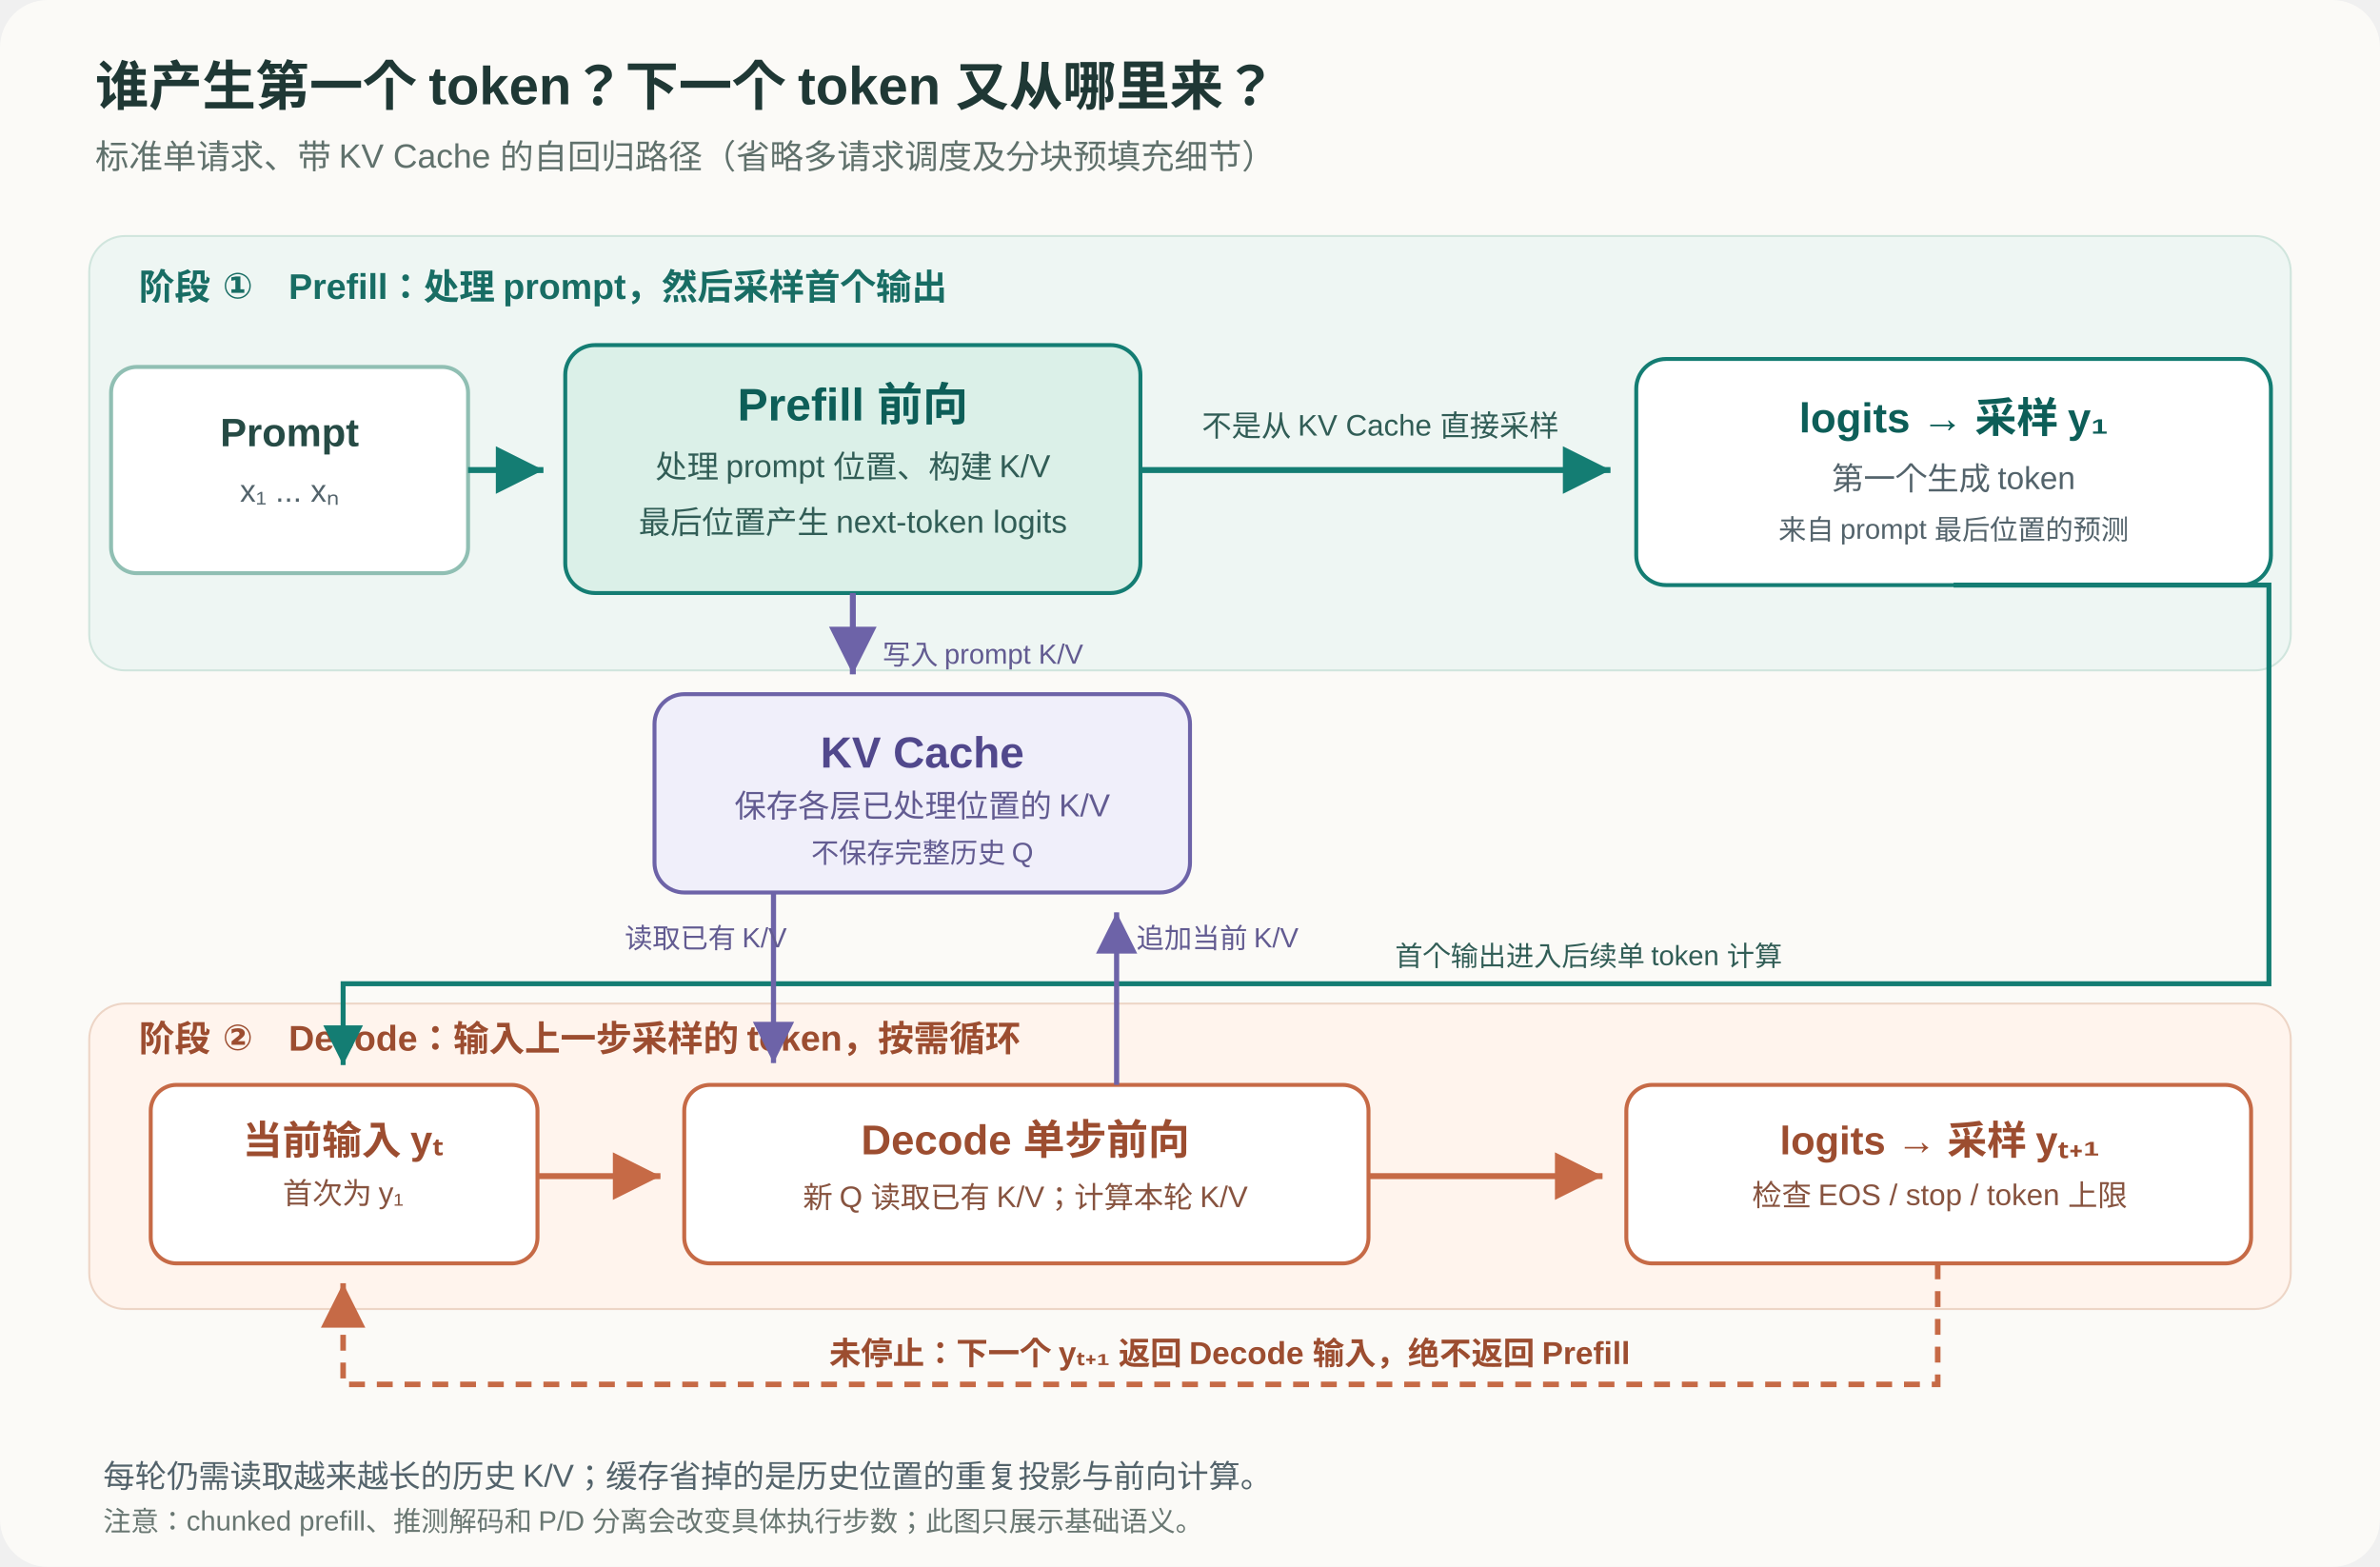
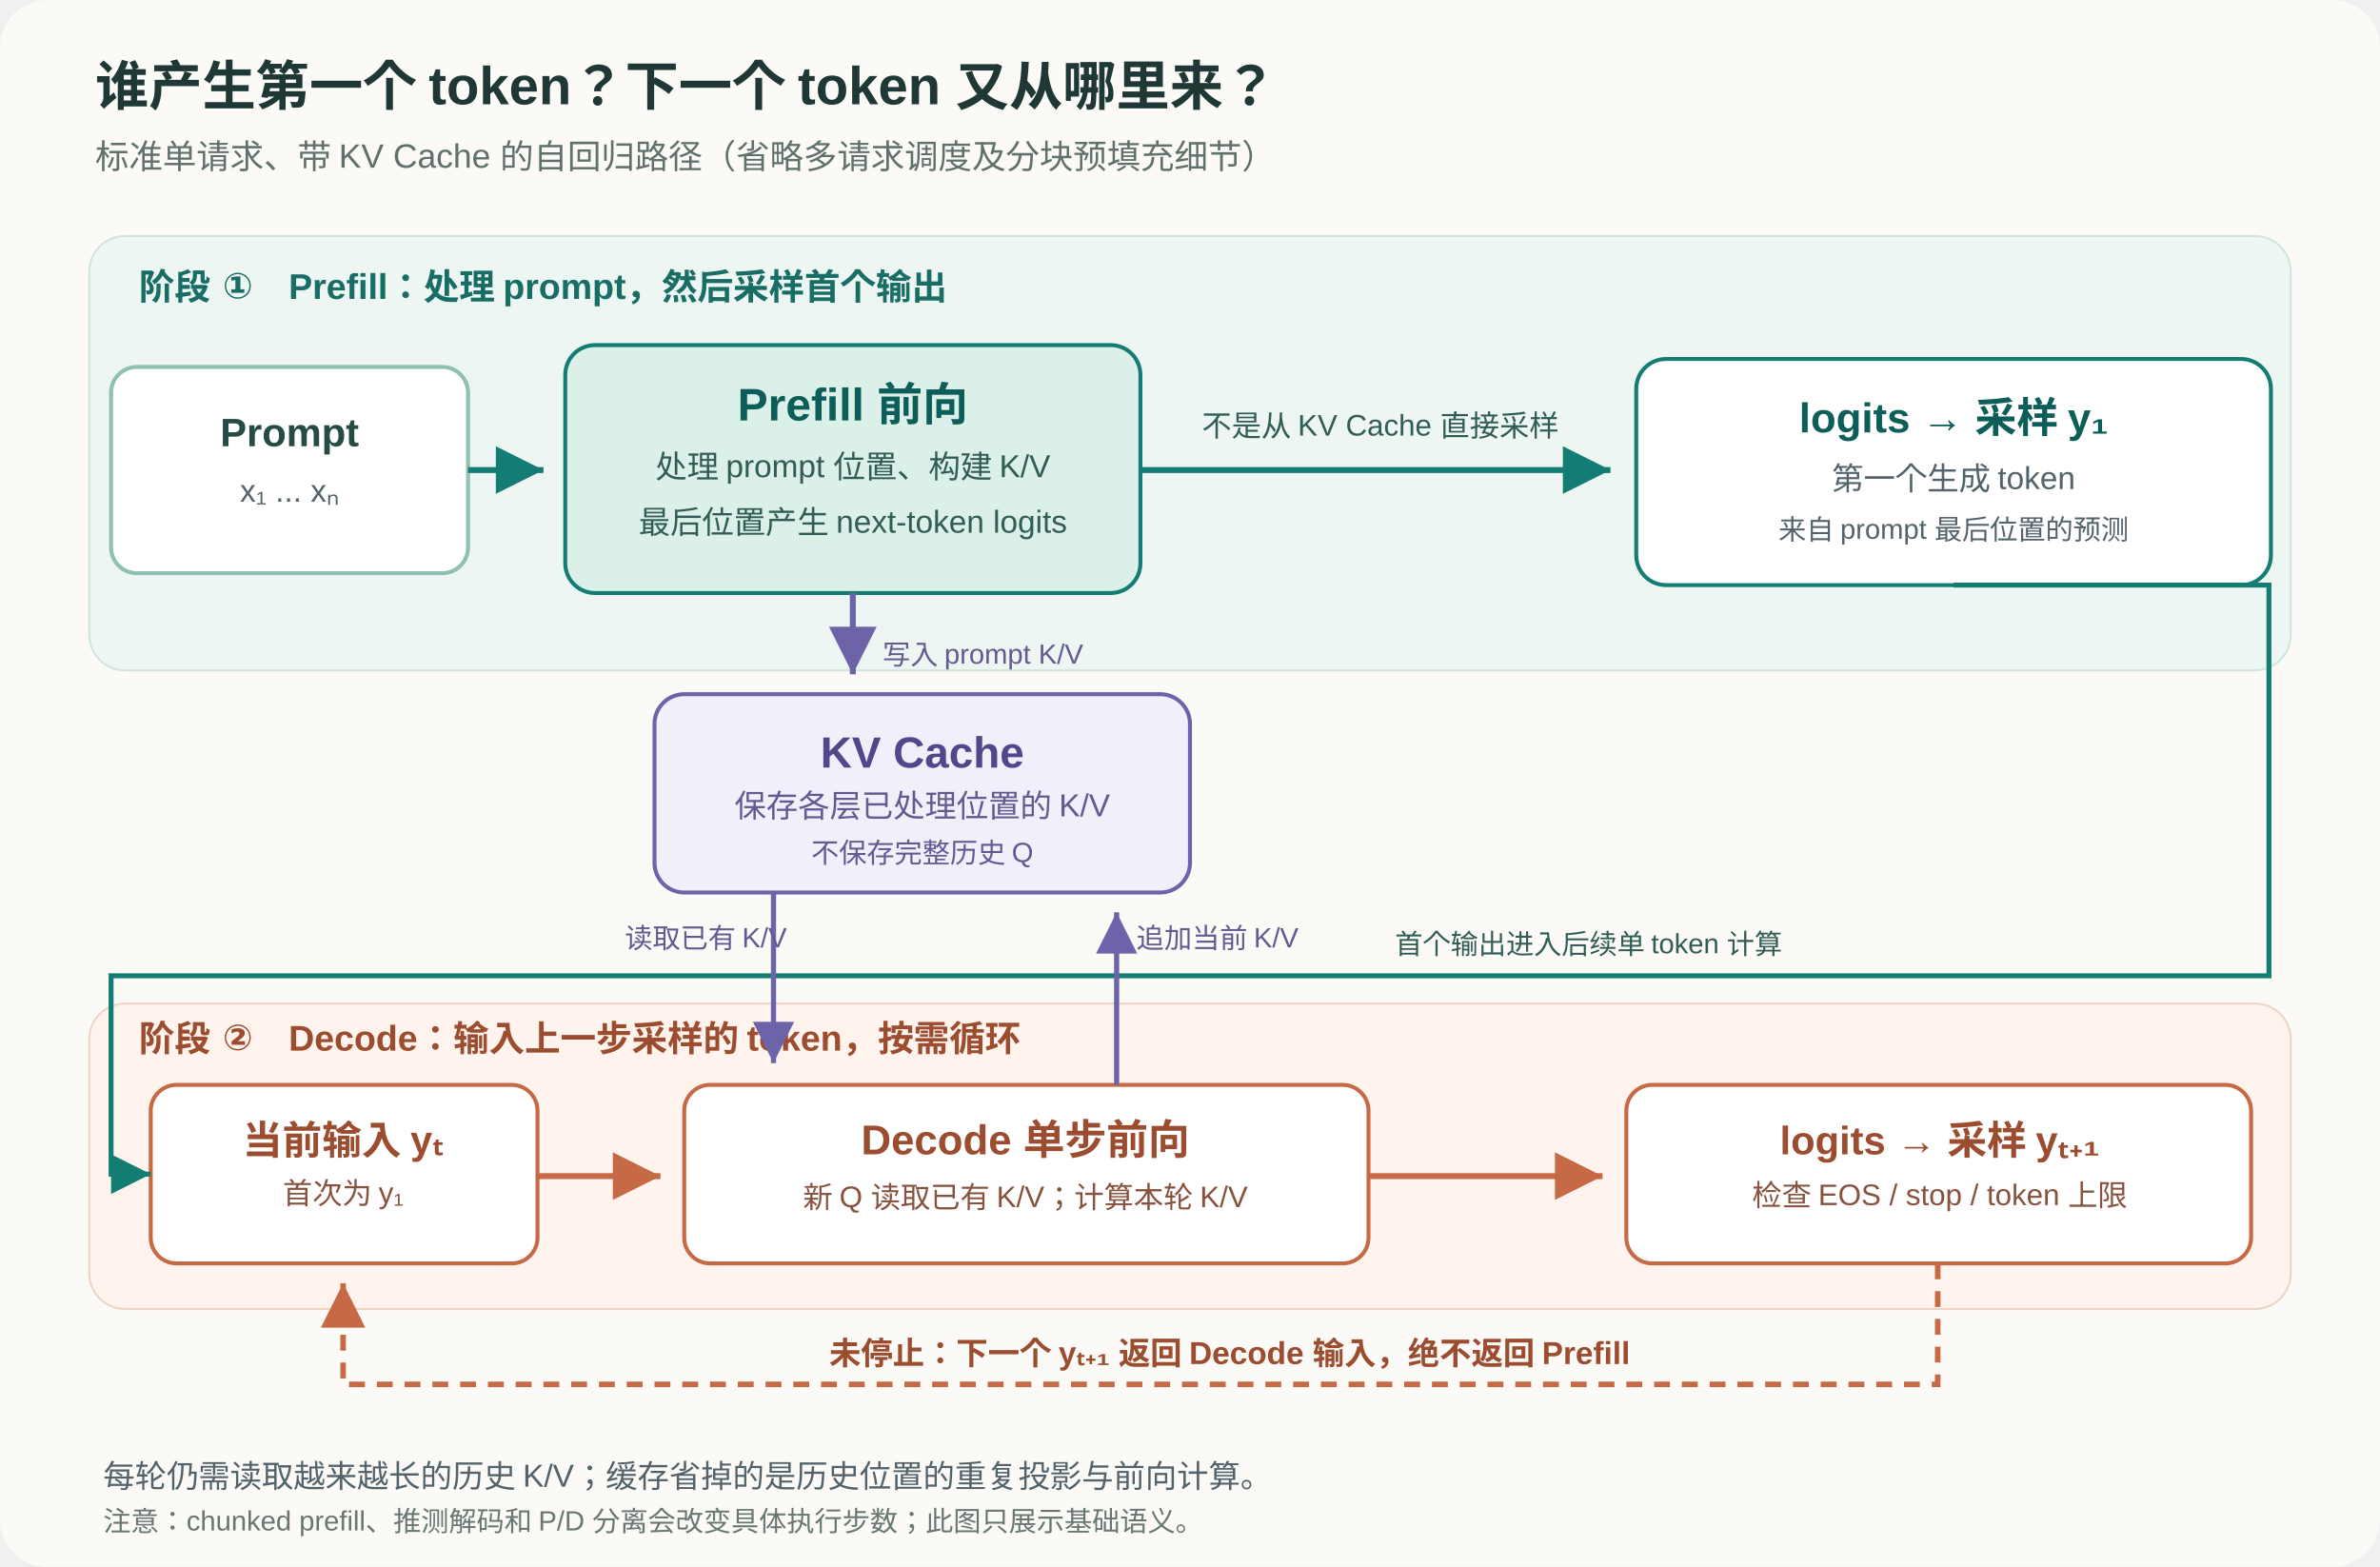
<svg xmlns="http://www.w3.org/2000/svg" viewBox="0 0 1200 790" role="img" aria-labelledby="life-title life-desc">
  <defs>
    <marker id="life-forward" markerWidth="9" markerHeight="9" refX="8" refY="4" orient="auto">
      <path d="M0 0 L8 4 L0 8 Z" fill="#147d73" />
    </marker>
    <marker id="life-loop" markerWidth="9" markerHeight="9" refX="8" refY="4" orient="auto">
      <path d="M0 0 L8 4 L0 8 Z" fill="#c66a46" />
    </marker>
    <marker id="life-cache" markerWidth="9" markerHeight="9" refX="8" refY="4" orient="auto">
      <path d="M0 0 L8 4 L0 8 Z" fill="#6d63a8" />
    </marker>
  </defs>
  <rect width="1200" height="790" rx="24" fill="#fbfaf7" />
  <text x="48" y="53" font-family="Arial,'PingFang SC',sans-serif" font-size="27" font-weight="700" fill="#1f3835">谁产生第一个 token？下一个 token 又从哪里来？</text>
  <text x="48" y="85" font-family="Arial,'PingFang SC',sans-serif" font-size="17" fill="#60716c">标准单请求、带 KV Cache 的自回归路径（省略多请求调度及分块预填充细节）</text>
  <rect x="45" y="119" width="1110" height="219" rx="18" fill="#eef6f3" stroke="#d0e5dd" />
  <text x="70" y="151" font-family="Arial,'PingFang SC',sans-serif" font-size="18" font-weight="700" fill="#186d64">阶段 ①　Prefill：处理 prompt，然后采样首个输出</text>
  <rect x="56" y="185" width="180" height="104" rx="13" fill="#ffffff" stroke="#90bfb3" stroke-width="2" />
  <text x="146" y="225" font-family="Arial,'PingFang SC',sans-serif" text-anchor="middle" font-size="20" font-weight="700" fill="#264b45">Prompt</text>
  <text x="146" y="253" font-family="Arial,'PingFang SC',sans-serif" text-anchor="middle" font-size="16" fill="#53636b">x₁ ... xₙ</text>
  <path id="prompt-to-prefill" d="M236 237 H274" fill="none" stroke="#147d73" stroke-width="3" marker-end="url(#life-forward)" />
  <rect x="285" y="174" width="290" height="125" rx="15" fill="#dbf0e8" stroke="#147d73" stroke-width="2" />
  <text x="430" y="212" font-family="Arial,'PingFang SC',sans-serif" text-anchor="middle" font-size="23" font-weight="700" fill="#0d5e58">Prefill 前向</text>
  <text x="430" y="241" font-family="Arial,'PingFang SC',sans-serif" text-anchor="middle" font-size="16" fill="#315d56">处理 prompt 位置、构建 K/V</text>
  <text x="430" y="269" font-family="Arial,'PingFang SC',sans-serif" text-anchor="middle" font-size="16" fill="#315d56">最后位置产生 next-token logits</text>
  <path id="prefill-to-first-token" d="M575 237 H812" fill="none" stroke="#147d73" stroke-width="3" marker-end="url(#life-forward)" />
  <text x="696" y="220" text-anchor="middle" font-family="Arial,'PingFang SC',sans-serif" font-size="15" fill="#315d56">不是从 KV Cache 直接采样</text>
  <rect x="825" y="181" width="320" height="114" rx="15" fill="#ffffff" stroke="#147d73" stroke-width="2" />
  <text x="985" y="218" text-anchor="middle" font-family="Arial,'PingFang SC',sans-serif" font-size="21" font-weight="700" fill="#0d5e58">logits → 采样 y₁</text>
  <text x="985" y="247" text-anchor="middle" font-family="Arial,'PingFang SC',sans-serif" font-size="16" fill="#53636b">第一个生成 token</text>
  <text x="985" y="272" text-anchor="middle" font-family="Arial,'PingFang SC',sans-serif" font-size="14" fill="#53636b">来自 prompt 最后位置的预测</text>
  <rect x="330" y="350" width="270" height="100" rx="15" fill="#f0effa" stroke="#6d63a8" stroke-width="2" />
  <text x="465" y="387" text-anchor="middle" font-family="Arial,'PingFang SC',sans-serif" font-size="22" font-weight="700" fill="#51488c">KV Cache</text>
  <text x="465" y="412" text-anchor="middle" font-family="Arial,'PingFang SC',sans-serif" font-size="16" fill="#625b91">保存各层已处理位置的 K/V</text>
  <text x="465" y="435" text-anchor="middle" font-family="Arial,'PingFang SC',sans-serif" font-size="14" fill="#625b91">不保存完整历史 Q</text>
  <path id="prefill-to-kv" d="M430 299 V340" fill="none" stroke="#6d63a8" stroke-width="3" marker-end="url(#life-cache)" />
  <text x="445" y="335" font-family="Arial,'PingFang SC',sans-serif" font-size="14" fill="#625b91">写入 prompt K/V</text>
  <rect x="45" y="506" width="1110" height="154" rx="18" fill="#fff4ed" stroke="#edd5c6" />
  <text x="70" y="530" font-family="Arial,'PingFang SC',sans-serif" font-size="18" font-weight="700" fill="#9c4d30">阶段 ②　Decode：输入上一步采样的 token，按需循环</text>
  <rect x="76" y="547" width="195" height="90" rx="13" fill="#ffffff" stroke="#c66a46" stroke-width="2" />
  <text x="173" y="582" text-anchor="middle" font-family="Arial,'PingFang SC',sans-serif" font-size="20" font-weight="700" fill="#9c4d30">当前输入 yₜ</text>
  <text x="173" y="607" text-anchor="middle" font-family="Arial,'PingFang SC',sans-serif" font-size="15" fill="#87533f">首次为 y₁</text>
-   <path id="first-token-to-decode-input" d="M985 295 H1144 V496 H173 V537" fill="none" stroke="#147d73" stroke-width="2.5" marker-end="url(#life-forward)" />
-   <text x="801" y="487" text-anchor="middle" font-family="Arial,'PingFang SC',sans-serif" font-size="14" fill="#315d56">首个输出进入后续单 token 计算</text>
+   <path id="first-token-to-decode-input" d="M985 295 H1144 V492 H56 V592 H76" fill="none" stroke="#147d73" stroke-width="2.5" marker-end="url(#life-forward)" />
+   <text x="801" y="481" text-anchor="middle" font-family="Arial,'PingFang SC',sans-serif" font-size="14" fill="#315d56">首个输出进入后续单 token 计算</text>
  <path id="decode-input-to-step" d="M271 593 H333" fill="none" stroke="#c66a46" stroke-width="3" marker-end="url(#life-loop)" />
  <rect x="345" y="547" width="345" height="90" rx="13" fill="#ffffff" stroke="#c66a46" stroke-width="2" />
  <text x="517" y="582" text-anchor="middle" font-family="Arial,'PingFang SC',sans-serif" font-size="21" font-weight="700" fill="#9c4d30">Decode 单步前向</text>
  <text x="517" y="609" text-anchor="middle" font-family="Arial,'PingFang SC',sans-serif" font-size="15" fill="#87533f">新 Q 读取已有 K/V；计算本轮 K/V</text>
  <path id="kv-to-decode" d="M390 450 V536" fill="none" stroke="#6d63a8" stroke-width="2.6" marker-end="url(#life-cache)" />
  <text x="315" y="478" font-family="Arial,'PingFang SC',sans-serif" font-size="14" fill="#625b91">读取已有 K/V</text>
  <path id="decode-to-kv" d="M563 547 V460" fill="none" stroke="#6d63a8" stroke-width="2.6" marker-end="url(#life-cache)" />
  <text x="573" y="478" font-family="Arial,'PingFang SC',sans-serif" font-size="14" fill="#625b91">追加当前 K/V</text>
  <path id="decode-step-to-sample" d="M690 593 H808" fill="none" stroke="#c66a46" stroke-width="3" marker-end="url(#life-loop)" />
  <rect x="820" y="547" width="315" height="90" rx="13" fill="#ffffff" stroke="#c66a46" stroke-width="2" />
  <text x="978" y="582" text-anchor="middle" font-family="Arial,'PingFang SC',sans-serif" font-size="20" font-weight="700" fill="#9c4d30">logits → 采样 yₜ₊₁</text>
  <text x="978" y="608" text-anchor="middle" font-family="Arial,'PingFang SC',sans-serif" font-size="15" fill="#87533f">检查 EOS / stop / token 上限</text>
  <path id="decode-repeat-edge" d="M977 637 V698 H173 V647" fill="none" stroke="#c66a46" stroke-width="2.8" stroke-dasharray="8 6" marker-end="url(#life-loop)" />
  <text x="620" y="688" text-anchor="middle" font-family="Arial,'PingFang SC',sans-serif" font-size="16" font-weight="700" fill="#9c4d30">未停止：下一个 yₜ₊₁ 返回 Decode 输入，绝不返回 Prefill</text>
  <text x="52" y="750" font-family="Arial,'PingFang SC',sans-serif" font-size="16" fill="#53636b">每轮仍需读取越来越长的历史 K/V；缓存省掉的是历史位置的重复投影与前向计算。</text>
  <text x="52" y="772" font-family="Arial,'PingFang SC',sans-serif" font-size="14" fill="#697772">注意：chunked prefill、推测解码和 P/D 分离会改变具体执行步数；此图只展示基础语义。</text>
</svg>
